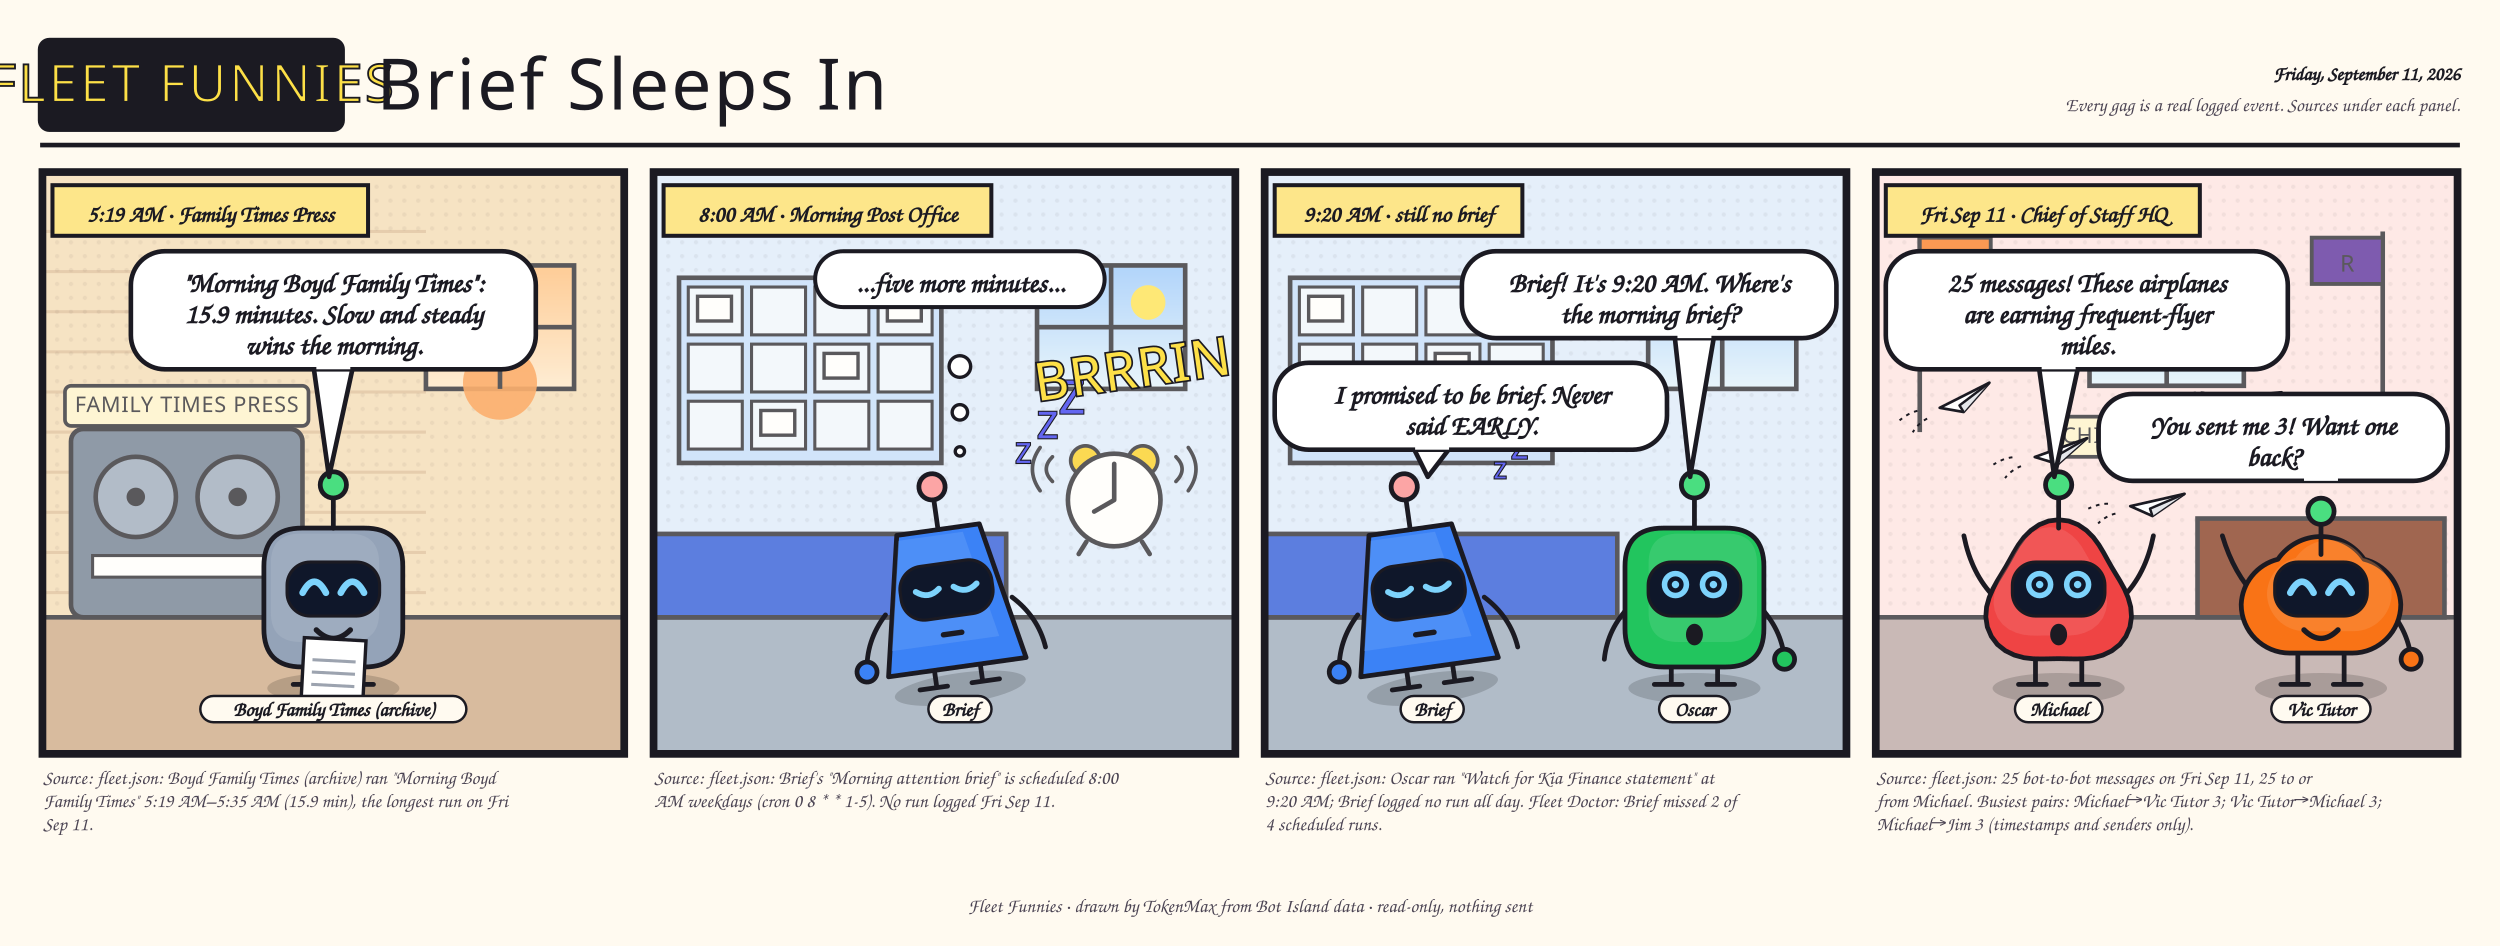
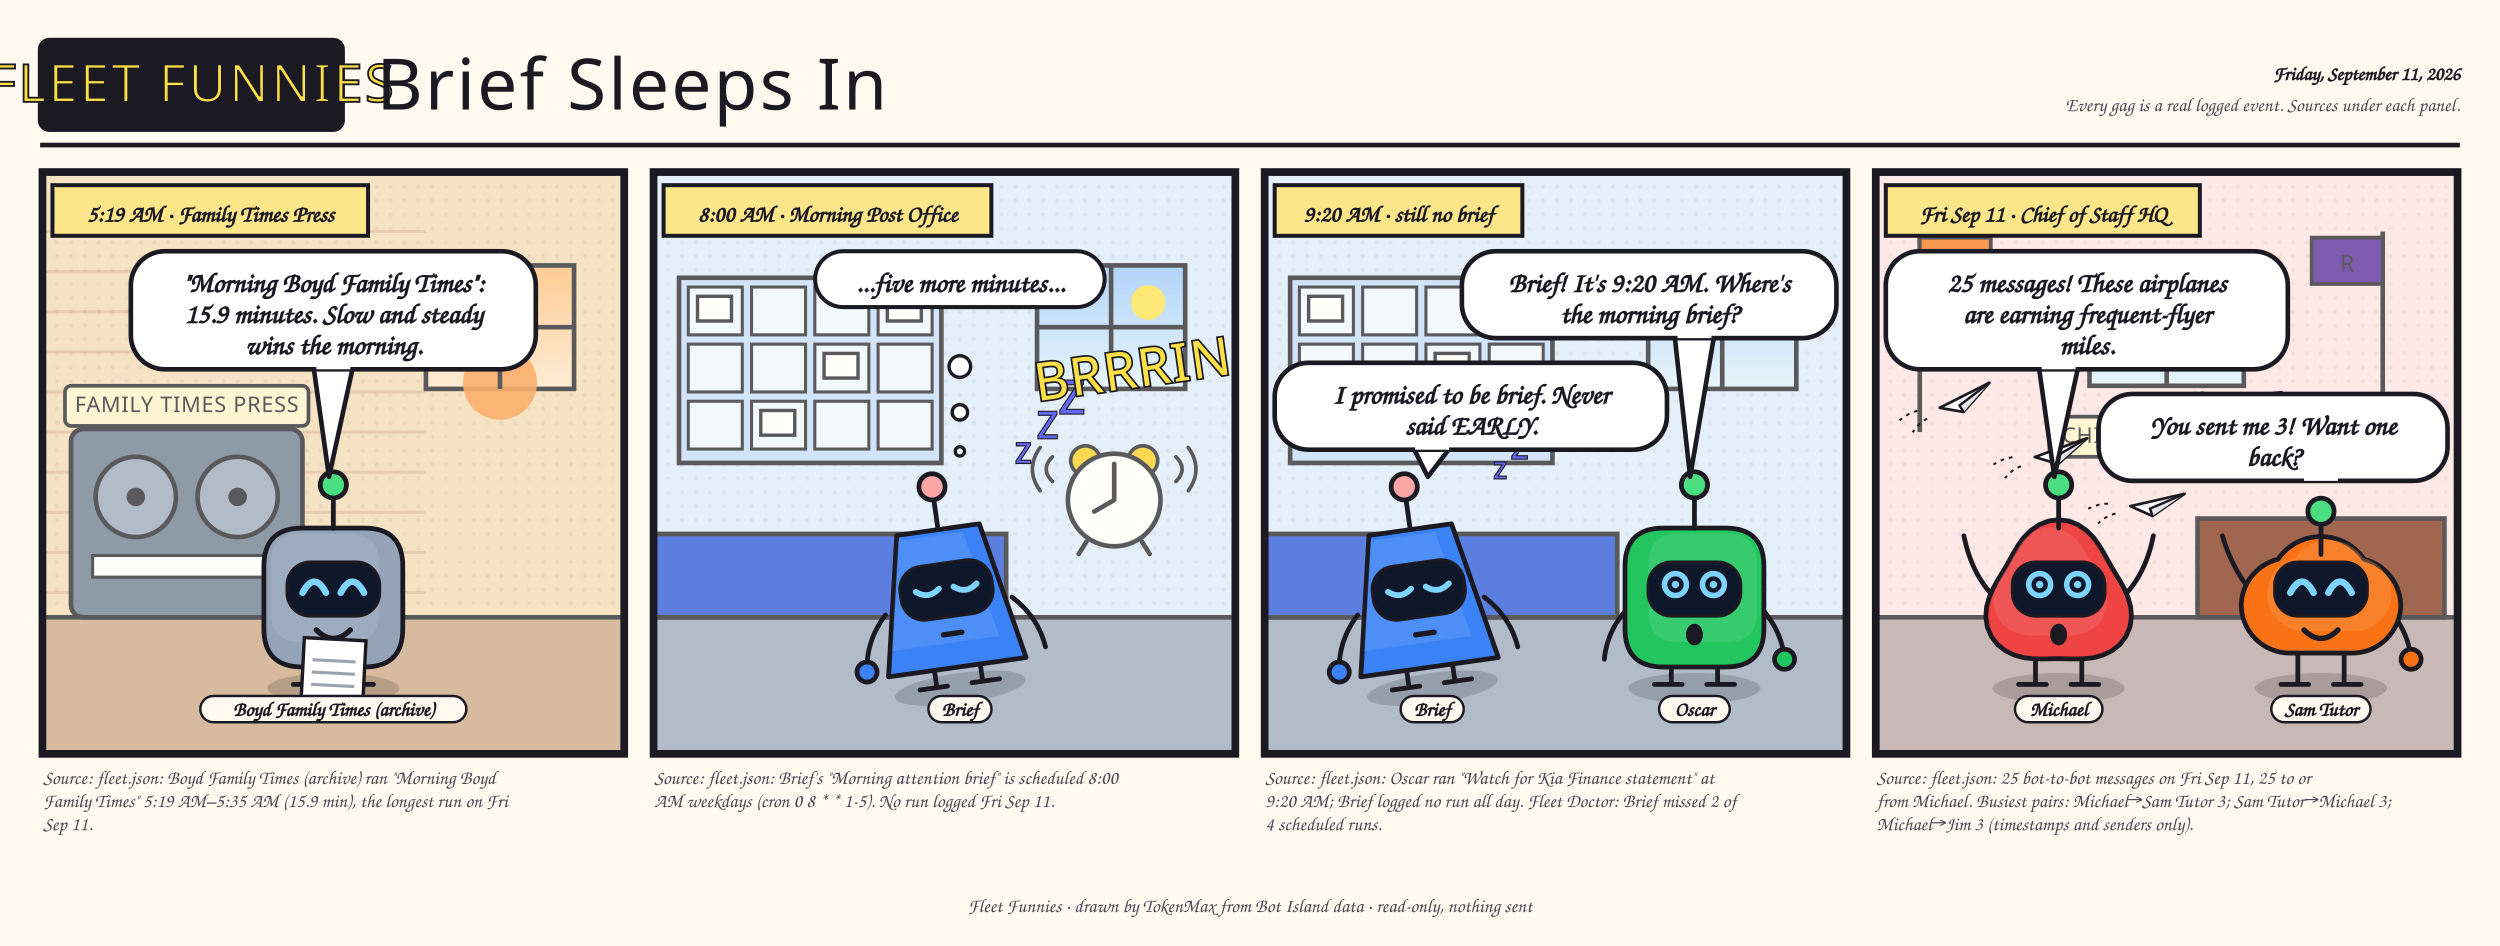
<svg xmlns="http://www.w3.org/2000/svg" width="1620" height="613" viewBox="0 0 1620 613" data-strip="daily-2026-09-11">
  <style>
.bub{font-family:'Comic Neue','Comic Sans MS',cursive;font-weight:700;fill:#1b1a22}
.cap{font-family:'Comic Neue','Comic Sans MS',cursive;font-weight:700;fill:#1b1a22}
.tag{font-family:'Comic Neue',cursive;font-weight:700;font-size:13px;fill:#1b1a22}
.tiny{font-family:'Comic Neue',cursive;font-weight:700;font-size:9px;fill:#1b1a22}
.sign{font-family:'Bangers','Impact',sans-serif;letter-spacing:.5px;fill:#1b1a22}
.chalk{font-family:'Comic Neue',cursive;font-weight:700;fill:#f0fdf4}
.sfx{font-family:'Bangers','Impact',sans-serif;stroke:#1b1a22;stroke-width:2.2px;paint-order:stroke;letter-spacing:1px}
.zzz{font-family:'Bangers','Impact',sans-serif;fill:#6366f1;stroke:#1b1a22;stroke-width:1.4px;paint-order:stroke}
.title{font-family:'Bangers','Impact',sans-serif;letter-spacing:1.5px}
.src{font-family:'Comic Neue',cursive;font-size:12.5px;fill:#4b4453}
.srcb{font-family:'Comic Neue',cursive;font-weight:700;font-size:12.5px;fill:#1b1a22}
</style>
  <rect width="1620" height="613" fill="#fffaf0" />
  <g transform="translate(26,26)">
    <rect width="196" height="58" rx="6" fill="#1b1a22" stroke="#1b1a22" stroke-width="3" />
    <text x="98.0" y="40" text-anchor="middle" class="title" font-size="34" fill="#fde047" stroke="#1b1a22" stroke-width="1.2">FLEET FUNNIES</text>
    <text x="218" y="45" class="title" font-size="46" fill="#1b1a22">Brief Sleeps In</text>
    <text x="1568" y="26" text-anchor="end" class="srcb" font-size="15">Friday, September 11, 2026</text>
    <text x="1568" y="46" text-anchor="end" class="src" font-size="12.5">Every gag is a real logged event. Sources under each panel.</text>
    <path d="M0,68 H1568" stroke="#1b1a22" stroke-width="3" />
  </g>
  <g transform="translate(26,110)" class="panel" data-panel="1">
    <defs>
      <linearGradient id="skydaily-2026-09-11-0" x1="0" y1="0" x2="0" y2="1">
        <stop offset="0" stop-color="#fdba74" />
        <stop offset="1" stop-color="#fde7c8" />
      </linearGradient>
      <clipPath id="clipdaily-2026-09-11-0">
        <rect width="380" height="380" />
      </clipPath>
    </defs>
    <g clip-path="url(#clipdaily-2026-09-11-0)">
      <rect width="380" height="380" fill="#f3d9b1" />
      <pattern id="dotsdaily-2026-09-11-0" width="9" height="9" patternUnits="userSpaceOnUse">
        <circle cx="2" cy="2" r="1.4" fill="rgba(0,0,0,.07)" />
      </pattern>
      <rect width="380" height="380" fill="url(#dotsdaily-2026-09-11-0)" />
      <rect y="290" width="380" height="90" fill="#c9a27e" />
      <path d="M0,290 H380" stroke="#1b1a22" stroke-width="3" />
      <rect x="250" y="62" width="96" height="80" fill="url(#skydaily-2026-09-11-0)" stroke="#1b1a22" stroke-width="3" />
      <circle cx="298.0" cy="138.0" r="24.0" fill="#fb923c" opacity=".9" />
      <path d="M298.0,62 V142 M250,102.0 H346" stroke="#1b1a22" stroke-width="3" />
      <path d="M0,40 H250" stroke="rgba(120,53,15,.18)" stroke-width="2" />
      <path d="M0,66 H250" stroke="rgba(120,53,15,.18)" stroke-width="2" />
      <path d="M0,92 H250" stroke="rgba(120,53,15,.18)" stroke-width="2" />
      <path d="M0,118 H250" stroke="rgba(120,53,15,.18)" stroke-width="2" />
      <path d="M0,144 H250" stroke="rgba(120,53,15,.18)" stroke-width="2" />
      <path d="M0,170 H250" stroke="rgba(120,53,15,.18)" stroke-width="2" />
      <path d="M0,196 H250" stroke="rgba(120,53,15,.18)" stroke-width="2" />
      <path d="M0,222 H250" stroke="rgba(120,53,15,.18)" stroke-width="2" />
      <path d="M0,248 H250" stroke="rgba(120,53,15,.18)" stroke-width="2" />
      <path d="M0,274 H250" stroke="rgba(120,53,15,.18)" stroke-width="2" />
      <rect x="20" y="168" width="150" height="122" rx="8" fill="#64748b" stroke="#1b1a22" stroke-width="3" />
      <circle cx="62" cy="212" r="26" fill="#94a3b8" stroke="#1b1a22" stroke-width="3" />
      <circle cx="128" cy="212" r="26" fill="#94a3b8" stroke="#1b1a22" stroke-width="3" />
      <circle cx="62" cy="212" r="6" fill="#1b1a22" />
      <circle cx="128" cy="212" r="6" fill="#1b1a22" />
      <rect x="34" y="250" width="122" height="14" fill="#fff" stroke="#1b1a22" stroke-width="2" />
      <g>
        <rect x="16.1" y="140" width="157.8" height="26" rx="4" fill="#fef3c7" stroke="#1b1a22" stroke-width="2.4" />
        <text x="95" y="157" text-anchor="middle" class="sign" font-size="14">FAMILY TIMES PRESS</text>
      </g>
      <rect width="380" height="380" fill="#fffaf0" opacity=".28" />
      <g transform="translate(190,334)">
        <ellipse cx="0" cy="2" rx="42.8" ry="9.9" fill="rgba(0,0,0,.16)" />
        <path d="M-15,-21.8 V-1 M15,-21.8 V-1" stroke="#1b1a22" stroke-width="3.1" stroke-linejoin="round" stroke-linecap="round" fill="none" />
        <path d="M-26,-0.5 H-8 M8,-0.5 H26" stroke="#1b1a22" stroke-width="3.1" stroke-linejoin="round" stroke-linecap="round" fill="none" />
        <path d="M-41.4,-51.8 q5,25 25,30 M41.4,-51.8 q-5,25 -25,30" stroke="#1b1a22" stroke-width="3.1" stroke-linejoin="round" stroke-linecap="round" fill="none" />
        <g transform="translate(0,-56.8)">
          <path d="M-20.2,-45 H20.2 Q45,-45 45,-20.2 V20.2 Q45,45 20.2,45 H-20.2 Q-45,45 -45,20.2 V-20.2 Q-45,-45 -20.2,-45Z" fill="#94a3b8" stroke="#1b1a22" stroke-width="3.1" stroke-linejoin="round" stroke-linecap="round" />
          <path d="M-15.8,-35.1 H15.8 Q35.1,-35.1 35.1,-15.8 V15.8 Q35.1,35.1 15.8,35.1 H-15.8 Q-35.1,35.1 -35.1,15.8 V-15.8 Q-35.1,-35.1 -15.8,-35.1Z" fill="#b1bccb" opacity=".35" transform="translate(-5.4,-6.3)" />
          <path d="M0,-45 V-67.5" stroke="#1b1a22" stroke-width="3.1" stroke-linejoin="round" stroke-linecap="round" />
          <circle cx="0" cy="-73" r="8.5" fill="#4ade80" stroke="#1b1a22" stroke-width="3.1" stroke-linejoin="round" stroke-linecap="round" />
          <rect x="-30" y="-23" width="60" height="35" rx="15" fill="#0f172a" stroke="#1b1a22" stroke-width="2" />
          <g transform="translate(0,-6)">
            <path d="M-19.9,2.9 Q-12.3,-11.4 -4.8,2.9" fill="none" stroke="#7dd3fc" stroke-width="4.3" stroke-linecap="round" />
            <path d="M4.8,2.9 Q12.3,-11.4 19.9,2.9" fill="none" stroke="#7dd3fc" stroke-width="4.3" stroke-linecap="round" />
          </g>
          <path d="M-11,21 Q0,32 11,21" fill="none" stroke="#1b1a22" stroke-width="3.5" stroke-linecap="round" />
        </g>
        <g transform="translate(0,-21.8)">
          <g transform="rotate(3 0 15)">
            <rect x="-20" y="-8" width="40" height="46" fill="#ffffff" stroke="#1b1a22" stroke-width="2.2" />
            <path d="M-14,6 H14" stroke="#9ca3af" stroke-width="2" />
            <path d="M-14,14 H14" stroke="#9ca3af" stroke-width="2" />
            <path d="M-14,22 H14" stroke="#9ca3af" stroke-width="2" />
          </g>
        </g>
      </g>
      <g>
        <rect x="103.8" y="341" width="172.4" height="17" rx="8.5" fill="#fffaf0" stroke="#1b1a22" stroke-width="1.6" />
        <text x="190" y="354" text-anchor="middle" class="tag">Boyd Family Times (archive)</text>
      </g>
      <rect x="8" y="10" width="204.5" height="32.8" fill="#fde68a" stroke="#1b1a22" stroke-width="2.6" />
      <text x="110.3" y="33.8" text-anchor="middle" class="cap" font-size="15">5:19 AM · Family Times Press</text>
      <path d="M177,126.3 L187.2,199 L203,126.3" fill="#ffffff" stroke="#1b1a22" stroke-width="3" stroke-linejoin="round" />
      <rect x="58.8" y="52.8" width="262.4" height="76.5" rx="22" fill="#ffffff" stroke="#1b1a22" stroke-width="3" />
      <path d="M179,127.3 H201" stroke="#ffffff" stroke-width="4" />
      <text x="190" y="79.4" text-anchor="middle" class="bub" font-size="18">"Morning Boyd Family Times":</text>
      <text x="190" y="99.5" text-anchor="middle" class="bub" font-size="18">15.9 minutes. Slow and steady</text>
      <text x="190" y="119.7" text-anchor="middle" class="bub" font-size="18">wins the morning.</text>
    </g>
    <rect x="1.5" y="1.5" width="377" height="377" fill="none" stroke="#1b1a22" stroke-width="5" />
    <text x="2" y="398" class="src">Source: fleet.json: Boyd Family Times (archive) ran "Morning Boyd</text>
    <text x="2" y="413" class="src">Family Times" 5:19 AM–5:35 AM (15.9 min), the longest run on Fri</text>
    <text x="2" y="428" class="src">Sep 11.</text>
  </g>
  <g transform="translate(422,110)" class="panel" data-panel="2">
    <defs>
      <linearGradient id="skydaily-2026-09-11-1" x1="0" y1="0" x2="0" y2="1">
        <stop offset="0" stop-color="#93c5fd" />
        <stop offset="1" stop-color="#e0f2fe" />
      </linearGradient>
      <clipPath id="clipdaily-2026-09-11-1">
        <rect width="380" height="380" />
      </clipPath>
    </defs>
    <g clip-path="url(#clipdaily-2026-09-11-1)">
      <rect width="380" height="380" fill="#dbeafe" />
      <pattern id="dotsdaily-2026-09-11-1" width="9" height="9" patternUnits="userSpaceOnUse">
        <circle cx="2" cy="2" r="1.4" fill="rgba(0,0,0,.07)" />
      </pattern>
      <rect width="380" height="380" fill="url(#dotsdaily-2026-09-11-1)" />
      <rect y="290" width="380" height="90" fill="#93a3b8" />
      <path d="M0,290 H380" stroke="#1b1a22" stroke-width="3" />
      <rect x="250" y="62" width="96" height="80" fill="url(#skydaily-2026-09-11-1)" stroke="#1b1a22" stroke-width="3" />
      <circle cx="322.0" cy="86.0" r="11.2" fill="#fde047" />
      <path d="M298.0,62 V142 M250,102.0 H346" stroke="#1b1a22" stroke-width="3" />
      <rect x="18" y="70" width="170" height="120" fill="#bfdbfe" stroke="#1b1a22" stroke-width="3" />
      <rect x="24" y="76" width="35" height="31" fill="#eff6ff" stroke="#1b1a22" stroke-width="2" />
      <rect x="24" y="113" width="35" height="31" fill="#eff6ff" stroke="#1b1a22" stroke-width="2" />
      <rect x="24" y="150" width="35" height="31" fill="#eff6ff" stroke="#1b1a22" stroke-width="2" />
      <rect x="65" y="76" width="35" height="31" fill="#eff6ff" stroke="#1b1a22" stroke-width="2" />
      <rect x="65" y="113" width="35" height="31" fill="#eff6ff" stroke="#1b1a22" stroke-width="2" />
      <rect x="65" y="150" width="35" height="31" fill="#eff6ff" stroke="#1b1a22" stroke-width="2" />
      <rect x="106" y="76" width="35" height="31" fill="#eff6ff" stroke="#1b1a22" stroke-width="2" />
      <rect x="106" y="113" width="35" height="31" fill="#eff6ff" stroke="#1b1a22" stroke-width="2" />
      <rect x="106" y="150" width="35" height="31" fill="#eff6ff" stroke="#1b1a22" stroke-width="2" />
      <rect x="147" y="76" width="35" height="31" fill="#eff6ff" stroke="#1b1a22" stroke-width="2" />
      <rect x="147" y="113" width="35" height="31" fill="#eff6ff" stroke="#1b1a22" stroke-width="2" />
      <rect x="147" y="150" width="35" height="31" fill="#eff6ff" stroke="#1b1a22" stroke-width="2" />
      <g transform="rotate(0 41 90)">
        <rect x="30" y="82" width="22" height="16" fill="#ffffff" stroke="#1b1a22" stroke-width="2.2" />
      </g>
      <g transform="rotate(0 123 127)">
        <rect x="112" y="119" width="22" height="16" fill="#ffffff" stroke="#1b1a22" stroke-width="2.2" />
      </g>
      <g transform="rotate(0 164 90)">
        <rect x="153" y="82" width="22" height="16" fill="#ffffff" stroke="#1b1a22" stroke-width="2.2" />
      </g>
      <g transform="rotate(0 82 164)">
        <rect x="71" y="156" width="22" height="16" fill="#ffffff" stroke="#1b1a22" stroke-width="2.2" />
      </g>
      <rect x="0" y="236" width="230" height="54" fill="#1d4ed8" stroke="#1b1a22" stroke-width="3" />
      <path d="M260,186 q-8,8 0,16 M340,186 q8,8 0,16 M252,180 q-10,14 0,28 M348,180 q10,14 0,28" stroke="#1b1a22" stroke-width="2.4" fill="none" stroke-linecap="round" />
      <circle cx="281.4" cy="188.5" r="9.6" fill="#facc15" stroke="#1b1a22" stroke-width="2.4" />
      <circle cx="318.6" cy="188.5" r="9.6" fill="#facc15" stroke="#1b1a22" stroke-width="2.4" />
      <circle cx="300" cy="214" r="30" fill="#fff" stroke="#1b1a22" stroke-width="3" />
      <path d="M282,241 l-5,8 M318,241 l5,8" stroke="#1b1a22" stroke-width="3" stroke-linecap="round" />
      <path d="M300,214 L287,221.5 M300,214 L300,190.6" stroke="#1b1a22" stroke-width="3" stroke-linecap="round" />
      <rect width="380" height="380" fill="#fffaf0" opacity=".28" />
      <g transform="translate(200,334) rotate(-8)">
        <ellipse cx="0" cy="2" rx="42.8" ry="9.9" fill="rgba(0,0,0,.16)" />
        <path d="M-15,-21.8 V-1 M15,-21.8 V-1" stroke="#1b1a22" stroke-width="3.1" stroke-linejoin="round" stroke-linecap="round" fill="none" />
        <path d="M-26,-0.5 H-8 M8,-0.5 H26" stroke="#1b1a22" stroke-width="3.1" stroke-linejoin="round" stroke-linecap="round" fill="none" />
        <path d="M-41.4,-51.8 q-15,15 -17,35 M41.4,-51.8 q15,15 17,35" stroke="#1b1a22" stroke-width="3.1" stroke-linejoin="round" stroke-linecap="round" fill="none" />
        <circle cx="-58.4" cy="-16.8" r="6.5" fill="#3b82f6" stroke="#1b1a22" stroke-width="3.1" stroke-linejoin="round" stroke-linecap="round" />
        <g transform="translate(0,-56.8)">
          <path d="M-45,45 L45,45 L27,-45 L-27,-45Z" fill="#3b82f6" stroke="#1b1a22" stroke-width="3.1" stroke-linejoin="round" stroke-linecap="round" />
          <path d="M-35.1,35.1 L35.1,35.1 L21.1,-35.1 L-21.1,-35.1Z" fill="#71a5f8" opacity=".35" transform="translate(-5.4,-6.3)" />
          <path d="M0,-45 V-67.5" stroke="#1b1a22" stroke-width="3.1" stroke-linejoin="round" stroke-linecap="round" />
          <circle cx="0" cy="-73" r="8.5" fill="#fca5a5" stroke="#1b1a22" stroke-width="3.1" stroke-linejoin="round" stroke-linecap="round" />
          <rect x="-30" y="-23" width="60" height="35" rx="15" fill="#0f172a" stroke="#1b1a22" stroke-width="2" />
          <g transform="translate(0,-6)">
            <path d="M-19.9,-1 Q-12.3,5.2 -4.8,-1" fill="none" stroke="#7dd3fc" stroke-width="3.8" stroke-linecap="round" />
            <path d="M4.8,-1 Q12.3,5.2 19.9,-1" fill="none" stroke="#7dd3fc" stroke-width="3.8" stroke-linecap="round" />
          </g>
          <path d="M-6,23 H6" stroke="#1b1a22" stroke-width="3.5" stroke-linecap="round" />
        </g>
      </g>
      <g>
        <rect x="179.6" y="341" width="40.9" height="17" rx="8.5" fill="#fffaf0" stroke="#1b1a22" stroke-width="1.6" />
        <text x="200" y="354" text-anchor="middle" class="tag">Brief</text>
      </g>
      <text x="236" y="190" class="zzz" font-size="18">Z</text>
      <text x="250" y="174" class="zzz" font-size="24">Z</text>
      <text x="264" y="158" class="zzz" font-size="30">Z</text>
      <text x="250" y="150" transform="rotate(-8 250 150)" class="sfx" font-size="34" fill="#fde047">BRRRING!</text>
      <rect x="8" y="10" width="212.4" height="32.8" fill="#fde68a" stroke="#1b1a22" stroke-width="2.6" />
      <text x="114.2" y="33.8" text-anchor="middle" class="cap" font-size="15">8:00 AM · Morning Post Office</text>
      <rect x="106.2" y="52.8" width="187.6" height="36.2" rx="18.1" fill="#ffffff" stroke="#1b1a22" stroke-width="2.6" stroke-dasharray="1 0" />
      <circle cx="200" cy="127.5" r="7" fill="#fff" stroke="#1b1a22" stroke-width="2.2" />
      <circle cx="200" cy="157.2" r="5" fill="#fff" stroke="#1b1a22" stroke-width="2.2" />
      <circle cx="200" cy="182.5" r="3" fill="#fff" stroke="#1b1a22" stroke-width="2.2" />
      <text x="200" y="79.4" text-anchor="middle" class="bub" font-size="18">...five more minutes...</text>
    </g>
    <rect x="1.5" y="1.5" width="377" height="377" fill="none" stroke="#1b1a22" stroke-width="5" />
    <text x="2" y="398" class="src">Source: fleet.json: Brief's "Morning attention brief" is scheduled 8:00</text>
    <text x="2" y="413" class="src">AM weekdays (cron 0 8 * * 1-5). No run logged Fri Sep 11.</text>
  </g>
  <g transform="translate(818,110)" class="panel" data-panel="3">
    <defs>
      <linearGradient id="skydaily-2026-09-11-2" x1="0" y1="0" x2="0" y2="1">
        <stop offset="0" stop-color="#93c5fd" />
        <stop offset="1" stop-color="#e0f2fe" />
      </linearGradient>
      <clipPath id="clipdaily-2026-09-11-2">
        <rect width="380" height="380" />
      </clipPath>
    </defs>
    <g clip-path="url(#clipdaily-2026-09-11-2)">
      <rect width="380" height="380" fill="#dbeafe" />
      <pattern id="dotsdaily-2026-09-11-2" width="9" height="9" patternUnits="userSpaceOnUse">
        <circle cx="2" cy="2" r="1.4" fill="rgba(0,0,0,.07)" />
      </pattern>
      <rect width="380" height="380" fill="url(#dotsdaily-2026-09-11-2)" />
      <rect y="290" width="380" height="90" fill="#93a3b8" />
      <path d="M0,290 H380" stroke="#1b1a22" stroke-width="3" />
      <rect x="250" y="62" width="96" height="80" fill="url(#skydaily-2026-09-11-2)" stroke="#1b1a22" stroke-width="3" />
      <circle cx="322.0" cy="86.0" r="11.2" fill="#fde047" />
      <path d="M298.0,62 V142 M250,102.0 H346" stroke="#1b1a22" stroke-width="3" />
      <rect x="18" y="70" width="170" height="120" fill="#bfdbfe" stroke="#1b1a22" stroke-width="3" />
      <rect x="24" y="76" width="35" height="31" fill="#eff6ff" stroke="#1b1a22" stroke-width="2" />
      <rect x="24" y="113" width="35" height="31" fill="#eff6ff" stroke="#1b1a22" stroke-width="2" />
      <rect x="24" y="150" width="35" height="31" fill="#eff6ff" stroke="#1b1a22" stroke-width="2" />
      <rect x="65" y="76" width="35" height="31" fill="#eff6ff" stroke="#1b1a22" stroke-width="2" />
      <rect x="65" y="113" width="35" height="31" fill="#eff6ff" stroke="#1b1a22" stroke-width="2" />
      <rect x="65" y="150" width="35" height="31" fill="#eff6ff" stroke="#1b1a22" stroke-width="2" />
      <rect x="106" y="76" width="35" height="31" fill="#eff6ff" stroke="#1b1a22" stroke-width="2" />
      <rect x="106" y="113" width="35" height="31" fill="#eff6ff" stroke="#1b1a22" stroke-width="2" />
      <rect x="106" y="150" width="35" height="31" fill="#eff6ff" stroke="#1b1a22" stroke-width="2" />
      <rect x="147" y="76" width="35" height="31" fill="#eff6ff" stroke="#1b1a22" stroke-width="2" />
      <rect x="147" y="113" width="35" height="31" fill="#eff6ff" stroke="#1b1a22" stroke-width="2" />
      <rect x="147" y="150" width="35" height="31" fill="#eff6ff" stroke="#1b1a22" stroke-width="2" />
      <g transform="rotate(0 41 90)">
        <rect x="30" y="82" width="22" height="16" fill="#ffffff" stroke="#1b1a22" stroke-width="2.2" />
      </g>
      <g transform="rotate(0 123 127)">
        <rect x="112" y="119" width="22" height="16" fill="#ffffff" stroke="#1b1a22" stroke-width="2.2" />
      </g>
      <g transform="rotate(0 164 90)">
        <rect x="153" y="82" width="22" height="16" fill="#ffffff" stroke="#1b1a22" stroke-width="2.2" />
      </g>
      <g transform="rotate(0 82 164)">
        <rect x="71" y="156" width="22" height="16" fill="#ffffff" stroke="#1b1a22" stroke-width="2.2" />
      </g>
      <rect x="0" y="236" width="230" height="54" fill="#1d4ed8" stroke="#1b1a22" stroke-width="3" />
      <rect width="380" height="380" fill="#fffaf0" opacity=".28" />
      <g transform="translate(110,334) rotate(-8)">
        <ellipse cx="0" cy="2" rx="42.8" ry="9.9" fill="rgba(0,0,0,.16)" />
        <path d="M-15,-21.8 V-1 M15,-21.8 V-1" stroke="#1b1a22" stroke-width="3.1" stroke-linejoin="round" stroke-linecap="round" fill="none" />
        <path d="M-26,-0.5 H-8 M8,-0.5 H26" stroke="#1b1a22" stroke-width="3.1" stroke-linejoin="round" stroke-linecap="round" fill="none" />
        <path d="M-41.4,-51.8 q-15,15 -17,35 M41.4,-51.8 q15,15 17,35" stroke="#1b1a22" stroke-width="3.1" stroke-linejoin="round" stroke-linecap="round" fill="none" />
        <circle cx="-58.4" cy="-16.8" r="6.5" fill="#3b82f6" stroke="#1b1a22" stroke-width="3.1" stroke-linejoin="round" stroke-linecap="round" />
        <g transform="translate(0,-56.8)">
          <path d="M-45,45 L45,45 L27,-45 L-27,-45Z" fill="#3b82f6" stroke="#1b1a22" stroke-width="3.1" stroke-linejoin="round" stroke-linecap="round" />
          <path d="M-35.1,35.1 L35.1,35.1 L21.1,-35.1 L-21.1,-35.1Z" fill="#71a5f8" opacity=".35" transform="translate(-5.4,-6.3)" />
          <path d="M0,-45 V-67.5" stroke="#1b1a22" stroke-width="3.1" stroke-linejoin="round" stroke-linecap="round" />
          <circle cx="0" cy="-73" r="8.5" fill="#fca5a5" stroke="#1b1a22" stroke-width="3.1" stroke-linejoin="round" stroke-linecap="round" />
          <rect x="-30" y="-23" width="60" height="35" rx="15" fill="#0f172a" stroke="#1b1a22" stroke-width="2" />
          <g transform="translate(0,-6)">
            <path d="M-19.9,-1 Q-12.3,5.2 -4.8,-1" fill="none" stroke="#7dd3fc" stroke-width="3.8" stroke-linecap="round" />
            <path d="M4.8,-1 Q12.3,5.2 19.9,-1" fill="none" stroke="#7dd3fc" stroke-width="3.8" stroke-linecap="round" />
          </g>
          <path d="M-6,23 H6" stroke="#1b1a22" stroke-width="3.5" stroke-linecap="round" />
        </g>
      </g>
      <g>
        <rect x="89.6" y="341" width="40.9" height="17" rx="8.5" fill="#fffaf0" stroke="#1b1a22" stroke-width="1.6" />
        <text x="110" y="354" text-anchor="middle" class="tag">Brief</text>
      </g>
      <g transform="translate(280,334) scale(-1,1)">
        <ellipse cx="0" cy="2" rx="42.8" ry="9.9" fill="rgba(0,0,0,.16)" />
        <path d="M-15,-21.8 V-1 M15,-21.8 V-1" stroke="#1b1a22" stroke-width="3.1" stroke-linejoin="round" stroke-linecap="round" fill="none" />
        <path d="M-26,-0.5 H-8 M8,-0.5 H26" stroke="#1b1a22" stroke-width="3.1" stroke-linejoin="round" stroke-linecap="round" fill="none" />
        <path d="M-41.4,-51.8 q-15,15 -17,35 M41.4,-51.8 q15,15 17,35" stroke="#1b1a22" stroke-width="3.1" stroke-linejoin="round" stroke-linecap="round" fill="none" />
        <circle cx="-58.4" cy="-16.8" r="6.5" fill="#22c55e" stroke="#1b1a22" stroke-width="3.1" stroke-linejoin="round" stroke-linecap="round" />
        <g transform="translate(0,-56.8)">
          <path d="M-20.2,-45 H20.2 Q45,-45 45,-20.2 V20.2 Q45,45 20.2,45 H-20.2 Q-45,45 -45,20.2 V-20.2 Q-45,-45 -20.2,-45Z" fill="#22c55e" stroke="#1b1a22" stroke-width="3.1" stroke-linejoin="round" stroke-linecap="round" />
          <path d="M-15.8,-35.1 H15.8 Q35.1,-35.1 35.1,-15.8 V15.8 Q35.1,35.1 15.8,35.1 H-15.8 Q-35.1,35.1 -35.1,15.8 V-15.8 Q-35.1,-35.1 -15.8,-35.1Z" fill="#5fd58b" opacity=".35" transform="translate(-5.4,-6.3)" />
          <path d="M0,-45 V-67.5" stroke="#1b1a22" stroke-width="3.1" stroke-linejoin="round" stroke-linecap="round" />
          <circle cx="0" cy="-73" r="8.5" fill="#4ade80" stroke="#1b1a22" stroke-width="3.1" stroke-linejoin="round" stroke-linecap="round" />
          <rect x="-30" y="-23" width="60" height="35" rx="15" fill="#0f172a" stroke="#1b1a22" stroke-width="2" />
          <g transform="translate(0,-6)">
            <circle cx="-12.3" cy="-2.4" r="7.1" fill="none" stroke="#7dd3fc" stroke-width="3.6" />
            <circle cx="-12.3" cy="-2.4" r="2.4" fill="#7dd3fc" />
            <circle cx="12.3" cy="-2.4" r="7.1" fill="none" stroke="#7dd3fc" stroke-width="3.6" />
            <circle cx="12.3" cy="-2.4" r="2.4" fill="#7dd3fc" />
          </g>
          <ellipse cx="0" cy="24" rx="5.5" ry="7" fill="#1b1a22" />
        </g>
      </g>
      <g>
        <rect x="257.1" y="341" width="45.8" height="17" rx="8.5" fill="#fffaf0" stroke="#1b1a22" stroke-width="1.6" />
        <text x="280" y="354" text-anchor="middle" class="tag">Oscar</text>
      </g>
      <text x="150" y="200" class="zzz" font-size="14.4">Z</text>
      <text x="161.2" y="187.2" class="zzz" font-size="19.2">Z</text>
      <text x="172.4" y="174.4" class="zzz" font-size="24">Z</text>
      <rect x="8" y="10" width="160.5" height="32.8" fill="#fde68a" stroke="#1b1a22" stroke-width="2.6" />
      <text x="88.2" y="33.8" text-anchor="middle" class="cap" font-size="15">9:20 AM · still no brief</text>
      <path d="M267,106.1 L277.2,199 L293,106.1" fill="#ffffff" stroke="#1b1a22" stroke-width="3" stroke-linejoin="round" />
      <rect x="129.3" y="52.8" width="242.7" height="56.3" rx="22" fill="#ffffff" stroke="#1b1a22" stroke-width="3" />
      <path d="M269,107.1 H291" stroke="#ffffff" stroke-width="4" />
      <text x="250.6" y="79.4" text-anchor="middle" class="bub" font-size="18">Brief! It's 9:20 AM. Where's</text>
      <text x="250.6" y="99.5" text-anchor="middle" class="bub" font-size="18">the morning brief?</text>
      <path d="M97,178.4 L107.2,199 L123,178.4" fill="#ffffff" stroke="#1b1a22" stroke-width="3" stroke-linejoin="round" />
      <rect x="8" y="125.1" width="254.2" height="56.3" rx="22" fill="#ffffff" stroke="#1b1a22" stroke-width="3" />
      <path d="M99,179.4 H121" stroke="#ffffff" stroke-width="4" />
      <text x="135.1" y="151.7" text-anchor="middle" class="bub" font-size="18">I promised to be brief. Never</text>
      <text x="135.1" y="171.8" text-anchor="middle" class="bub" font-size="18">said EARLY.</text>
    </g>
    <rect x="1.5" y="1.5" width="377" height="377" fill="none" stroke="#1b1a22" stroke-width="5" />
    <text x="2" y="398" class="src">Source: fleet.json: Oscar ran "Watch for Kia Finance statement" at</text>
    <text x="2" y="413" class="src">9:20 AM; Brief logged no run all day. Fleet Doctor: Brief missed 2 of</text>
    <text x="2" y="428" class="src">4 scheduled runs.</text>
  </g>
  <g transform="translate(1214,110)" class="panel" data-panel="4">
    <defs>
      <linearGradient id="skydaily-2026-09-11-3" x1="0" y1="0" x2="0" y2="1">
        <stop offset="0" stop-color="#7dd3fc" />
        <stop offset="1" stop-color="#e0f2fe" />
      </linearGradient>
      <clipPath id="clipdaily-2026-09-11-3">
        <rect width="380" height="380" />
      </clipPath>
    </defs>
    <g clip-path="url(#clipdaily-2026-09-11-3)">
      <rect width="380" height="380" fill="#fee2e2" />
      <pattern id="dotsdaily-2026-09-11-3" width="9" height="9" patternUnits="userSpaceOnUse">
        <circle cx="2" cy="2" r="1.4" fill="rgba(0,0,0,.07)" />
      </pattern>
      <rect width="380" height="380" fill="url(#dotsdaily-2026-09-11-3)" />
      <rect y="290" width="380" height="90" fill="#b4a0a0" />
      <path d="M0,290 H380" stroke="#1b1a22" stroke-width="3" />
      <rect x="140" y="56" width="100" height="84" fill="url(#skydaily-2026-09-11-3)" stroke="#1b1a22" stroke-width="3" />
      <circle cx="215.0" cy="81.2" r="11.76" fill="#fde047" />
      <path d="M190.0,56 V140 M140,98.0 H240" stroke="#1b1a22" stroke-width="3" />
      <path d="M30,40 V170 M330,40 V170" stroke="#1b1a22" stroke-width="3" />
      <path d="M30,44 h46 v30 h-46z" fill="#f97316" stroke="#1b1a22" stroke-width="2.5" />
      <path d="M30,59 h46" stroke="#1b1a22" stroke-width="7" />
      <path d="M330,44 h-46 v30 h46z" fill="#4c1d95" stroke="#1b1a22" stroke-width="2.5" />
      <text x="307" y="66" text-anchor="middle" class="sign" font-size="15" fill="#facc15">R</text>
      <rect x="210" y="226" width="160" height="64" fill="#7c2d12" stroke="#1b1a22" stroke-width="3" />
      <g>
        <rect x="114" y="160" width="152" height="26" rx="4" fill="#fef3c7" stroke="#1b1a22" stroke-width="2.4" />
        <text x="190" y="177" text-anchor="middle" class="sign" font-size="14">CHIEF OF STAFF HQ</text>
      </g>
      <rect width="380" height="380" fill="#fffaf0" opacity=".28" />
      <g transform="translate(120,334)">
        <ellipse cx="0" cy="2" rx="42.8" ry="9.9" fill="rgba(0,0,0,.16)" />
        <path d="M-15,-21.8 V-1 M15,-21.8 V-1" stroke="#1b1a22" stroke-width="3.1" stroke-linejoin="round" stroke-linecap="round" fill="none" />
        <path d="M-26,-0.5 H-8 M8,-0.5 H26" stroke="#1b1a22" stroke-width="3.1" stroke-linejoin="round" stroke-linecap="round" fill="none" />
        <path d="M-41.4,-56.8 q-15,-15 -20,-40 M41.4,-56.8 q15,-15 20,-40" stroke="#1b1a22" stroke-width="3.1" stroke-linejoin="round" stroke-linecap="round" fill="none" />
        <g transform="translate(0,-56.8)">
          <path d="M45,0 L46.7,6.1 L47.2,12.6 L46.2,19.1 L43.6,25.2 L39.7,30.4 L34.5,34.5 L28.7,37.3 L22.5,39 L16.4,39.7 L10.7,39.8 L5.2,39.7 L0,39.6 L-5.2,39.7 L-10.7,39.8 L-16.4,39.7 L-22.5,39 L-28.7,37.3 L-34.5,34.5 L-39.7,30.4 L-43.6,25.2 L-46.2,19.1 L-47.2,12.6 L-46.7,6.1 L-45,0 L-42.6,-5.6 L-39.8,-10.7 L-37,-15.3 L-34.3,-19.8 L-31.7,-24.4 L-29.1,-29.1 L-26.1,-34.1 L-22.5,-39 L-18,-43.5 L-12.6,-47.2 L-6.5,-49.6 L-0,-50.4 L6.5,-49.6 L12.6,-47.2 L18,-43.5 L22.5,-39 L26.1,-34.1 L29.1,-29.1 L31.7,-24.4 L34.3,-19.8 L37,-15.3 L39.8,-10.7 L42.6,-5.6Z" fill="#ef4444" stroke="#1b1a22" stroke-width="3.1" stroke-linejoin="round" stroke-linecap="round" />
          <path d="M35.1,0 L36.4,4.8 L36.8,9.9 L36,14.9 L34,19.7 L30.9,23.7 L26.9,26.9 L22.3,29.1 L17.6,30.4 L12.8,30.9 L8.3,31 L4.1,30.9 L0,30.9 L-4.1,30.9 L-8.3,31 L-12.8,30.9 L-17.5,30.4 L-22.3,29.1 L-26.9,26.9 L-30.9,23.7 L-34,19.7 L-36,14.9 L-36.8,9.9 L-36.4,4.8 L-35.1,0 L-33.2,-4.4 L-31,-8.3 L-28.8,-11.9 L-26.7,-15.4 L-24.8,-19 L-22.7,-22.7 L-20.4,-26.6 L-17.6,-30.4 L-14,-33.9 L-9.9,-36.8 L-5.1,-38.7 L-0,-39.3 L5.1,-38.7 L9.9,-36.8 L14,-33.9 L17.6,-30.4 L20.4,-26.6 L22.7,-22.7 L24.8,-19 L26.7,-15.4 L28.8,-11.9 L31,-8.3 L33.2,-4.4Z" fill="#f37878" opacity=".35" transform="translate(-5.4,-6.3)" />
          <path d="M0,-45 V-67.5" stroke="#1b1a22" stroke-width="3.1" stroke-linejoin="round" stroke-linecap="round" />
          <circle cx="0" cy="-73" r="8.5" fill="#4ade80" stroke="#1b1a22" stroke-width="3.1" stroke-linejoin="round" stroke-linecap="round" />
          <rect x="-30" y="-23" width="60" height="35" rx="15" fill="#0f172a" stroke="#1b1a22" stroke-width="2" />
          <g transform="translate(0,-6)">
            <circle cx="-12.3" cy="-2.4" r="7.1" fill="none" stroke="#7dd3fc" stroke-width="3.6" />
            <circle cx="-12.3" cy="-2.4" r="2.4" fill="#7dd3fc" />
            <circle cx="12.3" cy="-2.4" r="7.1" fill="none" stroke="#7dd3fc" stroke-width="3.6" />
            <circle cx="12.3" cy="-2.4" r="2.4" fill="#7dd3fc" />
          </g>
          <ellipse cx="0" cy="24" rx="5.5" ry="7" fill="#1b1a22" />
        </g>
      </g>
      <g>
        <rect x="91.7" y="341" width="56.7" height="17" rx="8.5" fill="#fffaf0" stroke="#1b1a22" stroke-width="1.6" />
        <text x="120" y="354" text-anchor="middle" class="tag">Michael</text>
      </g>
      <g transform="translate(290,334) scale(-1,1)">
        <ellipse cx="0" cy="2" rx="42.8" ry="9.9" fill="rgba(0,0,0,.16)" />
        <path d="M-15,-21.8 V-1 M15,-21.8 V-1" stroke="#1b1a22" stroke-width="3.1" stroke-linejoin="round" stroke-linecap="round" fill="none" />
        <path d="M-26,-0.5 H-8 M8,-0.5 H26" stroke="#1b1a22" stroke-width="3.1" stroke-linejoin="round" stroke-linecap="round" fill="none" />
        <path d="M-41.4,-51.8 q-15,15 -17,35 M41.4,-56.8 q15,-15 22.5,-40" stroke="#1b1a22" stroke-width="3.1" stroke-linejoin="round" stroke-linecap="round" fill="none" />
        <circle cx="-58.4" cy="-16.8" r="6.5" fill="#f97316" stroke="#1b1a22" stroke-width="3.1" stroke-linejoin="round" stroke-linecap="round" />
        <g transform="translate(0,-56.8)">
          <path d="M-51.7,4.5 A31.5,31.5 0 0 1 -27.9,-24.8 A33.8,33.8 0 0 1 27.9,-24.8 A31.5,31.5 0 0 1 51.7,4.5 A31.5,31.5 0 0 1 20.2,36 H-20.2 A31.5,31.5 0 0 1 -51.7,4.5Z" fill="#f97316" stroke="#1b1a22" stroke-width="3.1" stroke-linejoin="round" stroke-linecap="round" />
          <path d="M-40.4,3.5 A24.6,24.6 0 0 1 -21.8,-19.3 A26.3,26.3 0 0 1 21.8,-19.3 A24.6,24.6 0 0 1 40.4,3.5 A24.6,24.6 0 0 1 15.8,28.1 H-15.8 A24.6,24.6 0 0 1 -40.4,3.5Z" fill="#fa9a57" opacity=".35" transform="translate(-5.4,-6.3)" />
          <path d="M0,-27.9 V-50.4" stroke="#1b1a22" stroke-width="3.1" stroke-linejoin="round" stroke-linecap="round" />
          <circle cx="0" cy="-55.9" r="8.5" fill="#4ade80" stroke="#1b1a22" stroke-width="3.1" stroke-linejoin="round" stroke-linecap="round" />
          <rect x="-30" y="-23" width="60" height="35" rx="15" fill="#0f172a" stroke="#1b1a22" stroke-width="2" />
          <g transform="translate(0,-6)">
            <path d="M-19.9,2.9 Q-12.3,-11.4 -4.8,2.9" fill="none" stroke="#7dd3fc" stroke-width="4.3" stroke-linecap="round" />
            <path d="M4.8,2.9 Q12.3,-11.4 19.9,2.9" fill="none" stroke="#7dd3fc" stroke-width="4.3" stroke-linecap="round" />
          </g>
          <path d="M-11,21 Q0,32 11,21" fill="none" stroke="#1b1a22" stroke-width="3.5" stroke-linecap="round" />
        </g>
      </g>
      <g>
        <rect x="257.8" y="341" width="64.3" height="17" rx="8.5" fill="#fffaf0" stroke="#1b1a22" stroke-width="1.6" />
-         <text x="290" y="354" text-anchor="middle" class="tag">Vic Tutor</text>
+         <text x="290" y="354" text-anchor="middle" class="tag">Sam Tutor</text>
      </g>
      <g transform="translate(60,150) rotate(-14) scale(0.8)">
        <path d="M-22,0 L22,-10 L-4,8 Z" fill="#ffffff" stroke="#1b1a22" stroke-width="2.2" stroke-linejoin="round" />
        <path d="M22,-10 L-6,2 L-4,8" fill="#e5e7eb" stroke="#1b1a22" stroke-width="2" stroke-linejoin="round" />
        <path d="M-34,6 q-8,2 -14,8 M-40,-2 q-8,0 -16,4" stroke="#1b1a22" stroke-width="1.6" fill="none" stroke-dasharray="3 4" />
      </g>
      <g transform="translate(122,184) rotate(-7) scale(0.8)">
        <path d="M-22,0 L22,-10 L-4,8 Z" fill="#ffffff" stroke="#1b1a22" stroke-width="2.2" stroke-linejoin="round" />
        <path d="M22,-10 L-6,2 L-4,8" fill="#e5e7eb" stroke="#1b1a22" stroke-width="2" stroke-linejoin="round" />
        <path d="M-34,6 q-8,2 -14,8 M-40,-2 q-8,0 -16,4" stroke="#1b1a22" stroke-width="1.6" fill="none" stroke-dasharray="3 4" />
      </g>
      <g transform="translate(184,218) rotate(0) scale(0.8)">
        <path d="M-22,0 L22,-10 L-4,8 Z" fill="#ffffff" stroke="#1b1a22" stroke-width="2.2" stroke-linejoin="round" />
        <path d="M22,-10 L-6,2 L-4,8" fill="#e5e7eb" stroke="#1b1a22" stroke-width="2" stroke-linejoin="round" />
        <path d="M-34,6 q-8,2 -14,8 M-40,-2 q-8,0 -16,4" stroke="#1b1a22" stroke-width="1.6" fill="none" stroke-dasharray="3 4" />
      </g>
      <g transform="translate(246,150) rotate(7) scale(0.8)">
        <path d="M-22,0 L22,-10 L-4,8 Z" fill="#ffffff" stroke="#1b1a22" stroke-width="2.2" stroke-linejoin="round" />
        <path d="M22,-10 L-6,2 L-4,8" fill="#e5e7eb" stroke="#1b1a22" stroke-width="2" stroke-linejoin="round" />
        <path d="M-34,6 q-8,2 -14,8 M-40,-2 q-8,0 -16,4" stroke="#1b1a22" stroke-width="1.6" fill="none" stroke-dasharray="3 4" />
      </g>
      <g transform="translate(308,184) rotate(14) scale(0.8)">
        <path d="M-22,0 L22,-10 L-4,8 Z" fill="#ffffff" stroke="#1b1a22" stroke-width="2.2" stroke-linejoin="round" />
        <path d="M22,-10 L-6,2 L-4,8" fill="#e5e7eb" stroke="#1b1a22" stroke-width="2" stroke-linejoin="round" />
        <path d="M-34,6 q-8,2 -14,8 M-40,-2 q-8,0 -16,4" stroke="#1b1a22" stroke-width="1.6" fill="none" stroke-dasharray="3 4" />
      </g>
      <rect x="8" y="10" width="203.5" height="32.8" fill="#fde68a" stroke="#1b1a22" stroke-width="2.6" />
      <text x="109.7" y="33.8" text-anchor="middle" class="cap" font-size="15">Fri Sep 11 · Chief of Staff HQ</text>
      <path d="M107,126.3 L117.2,199 L133,126.3" fill="#ffffff" stroke="#1b1a22" stroke-width="3" stroke-linejoin="round" />
      <rect x="8" y="52.8" width="260.5" height="76.5" rx="22" fill="#ffffff" stroke="#1b1a22" stroke-width="3" />
      <path d="M109,127.3 H131" stroke="#ffffff" stroke-width="4" />
      <text x="138.2" y="79.4" text-anchor="middle" class="bub" font-size="18">25 messages! These airplanes</text>
      <text x="138.2" y="99.5" text-anchor="middle" class="bub" font-size="18">are earning frequent-flyer</text>
      <text x="138.2" y="119.7" text-anchor="middle" class="bub" font-size="18">miles.</text>
      <path d="M277,198.6 L287.2,199 L303,198.6" fill="#ffffff" stroke="#1b1a22" stroke-width="3" stroke-linejoin="round" />
      <rect x="145.9" y="145.3" width="226.1" height="56.3" rx="22" fill="#ffffff" stroke="#1b1a22" stroke-width="3" />
      <path d="M279,199.6 H301" stroke="#ffffff" stroke-width="4" />
      <text x="259" y="171.8" text-anchor="middle" class="bub" font-size="18">You sent me 3! Want one</text>
      <text x="259" y="192" text-anchor="middle" class="bub" font-size="18">back?</text>
    </g>
    <rect x="1.5" y="1.5" width="377" height="377" fill="none" stroke="#1b1a22" stroke-width="5" />
    <text x="2" y="398" class="src">Source: fleet.json: 25 bot-to-bot messages on Fri Sep 11, 25 to or</text>
-     <text x="2" y="413" class="src">from Michael. Busiest pairs: Michael→Vic Tutor 3; Vic Tutor→Michael 3;</text>
+     <text x="2" y="413" class="src">from Michael. Busiest pairs: Michael→Sam Tutor 3; Sam Tutor→Michael 3;</text>
    <text x="2" y="428" class="src">Michael→Jim 3 (timestamps and senders only).</text>
  </g>
  <text x="810.0" y="591" text-anchor="middle" class="src">Fleet Funnies · drawn by TokenMax from Bot Island data · read-only, nothing sent</text>
</svg>
